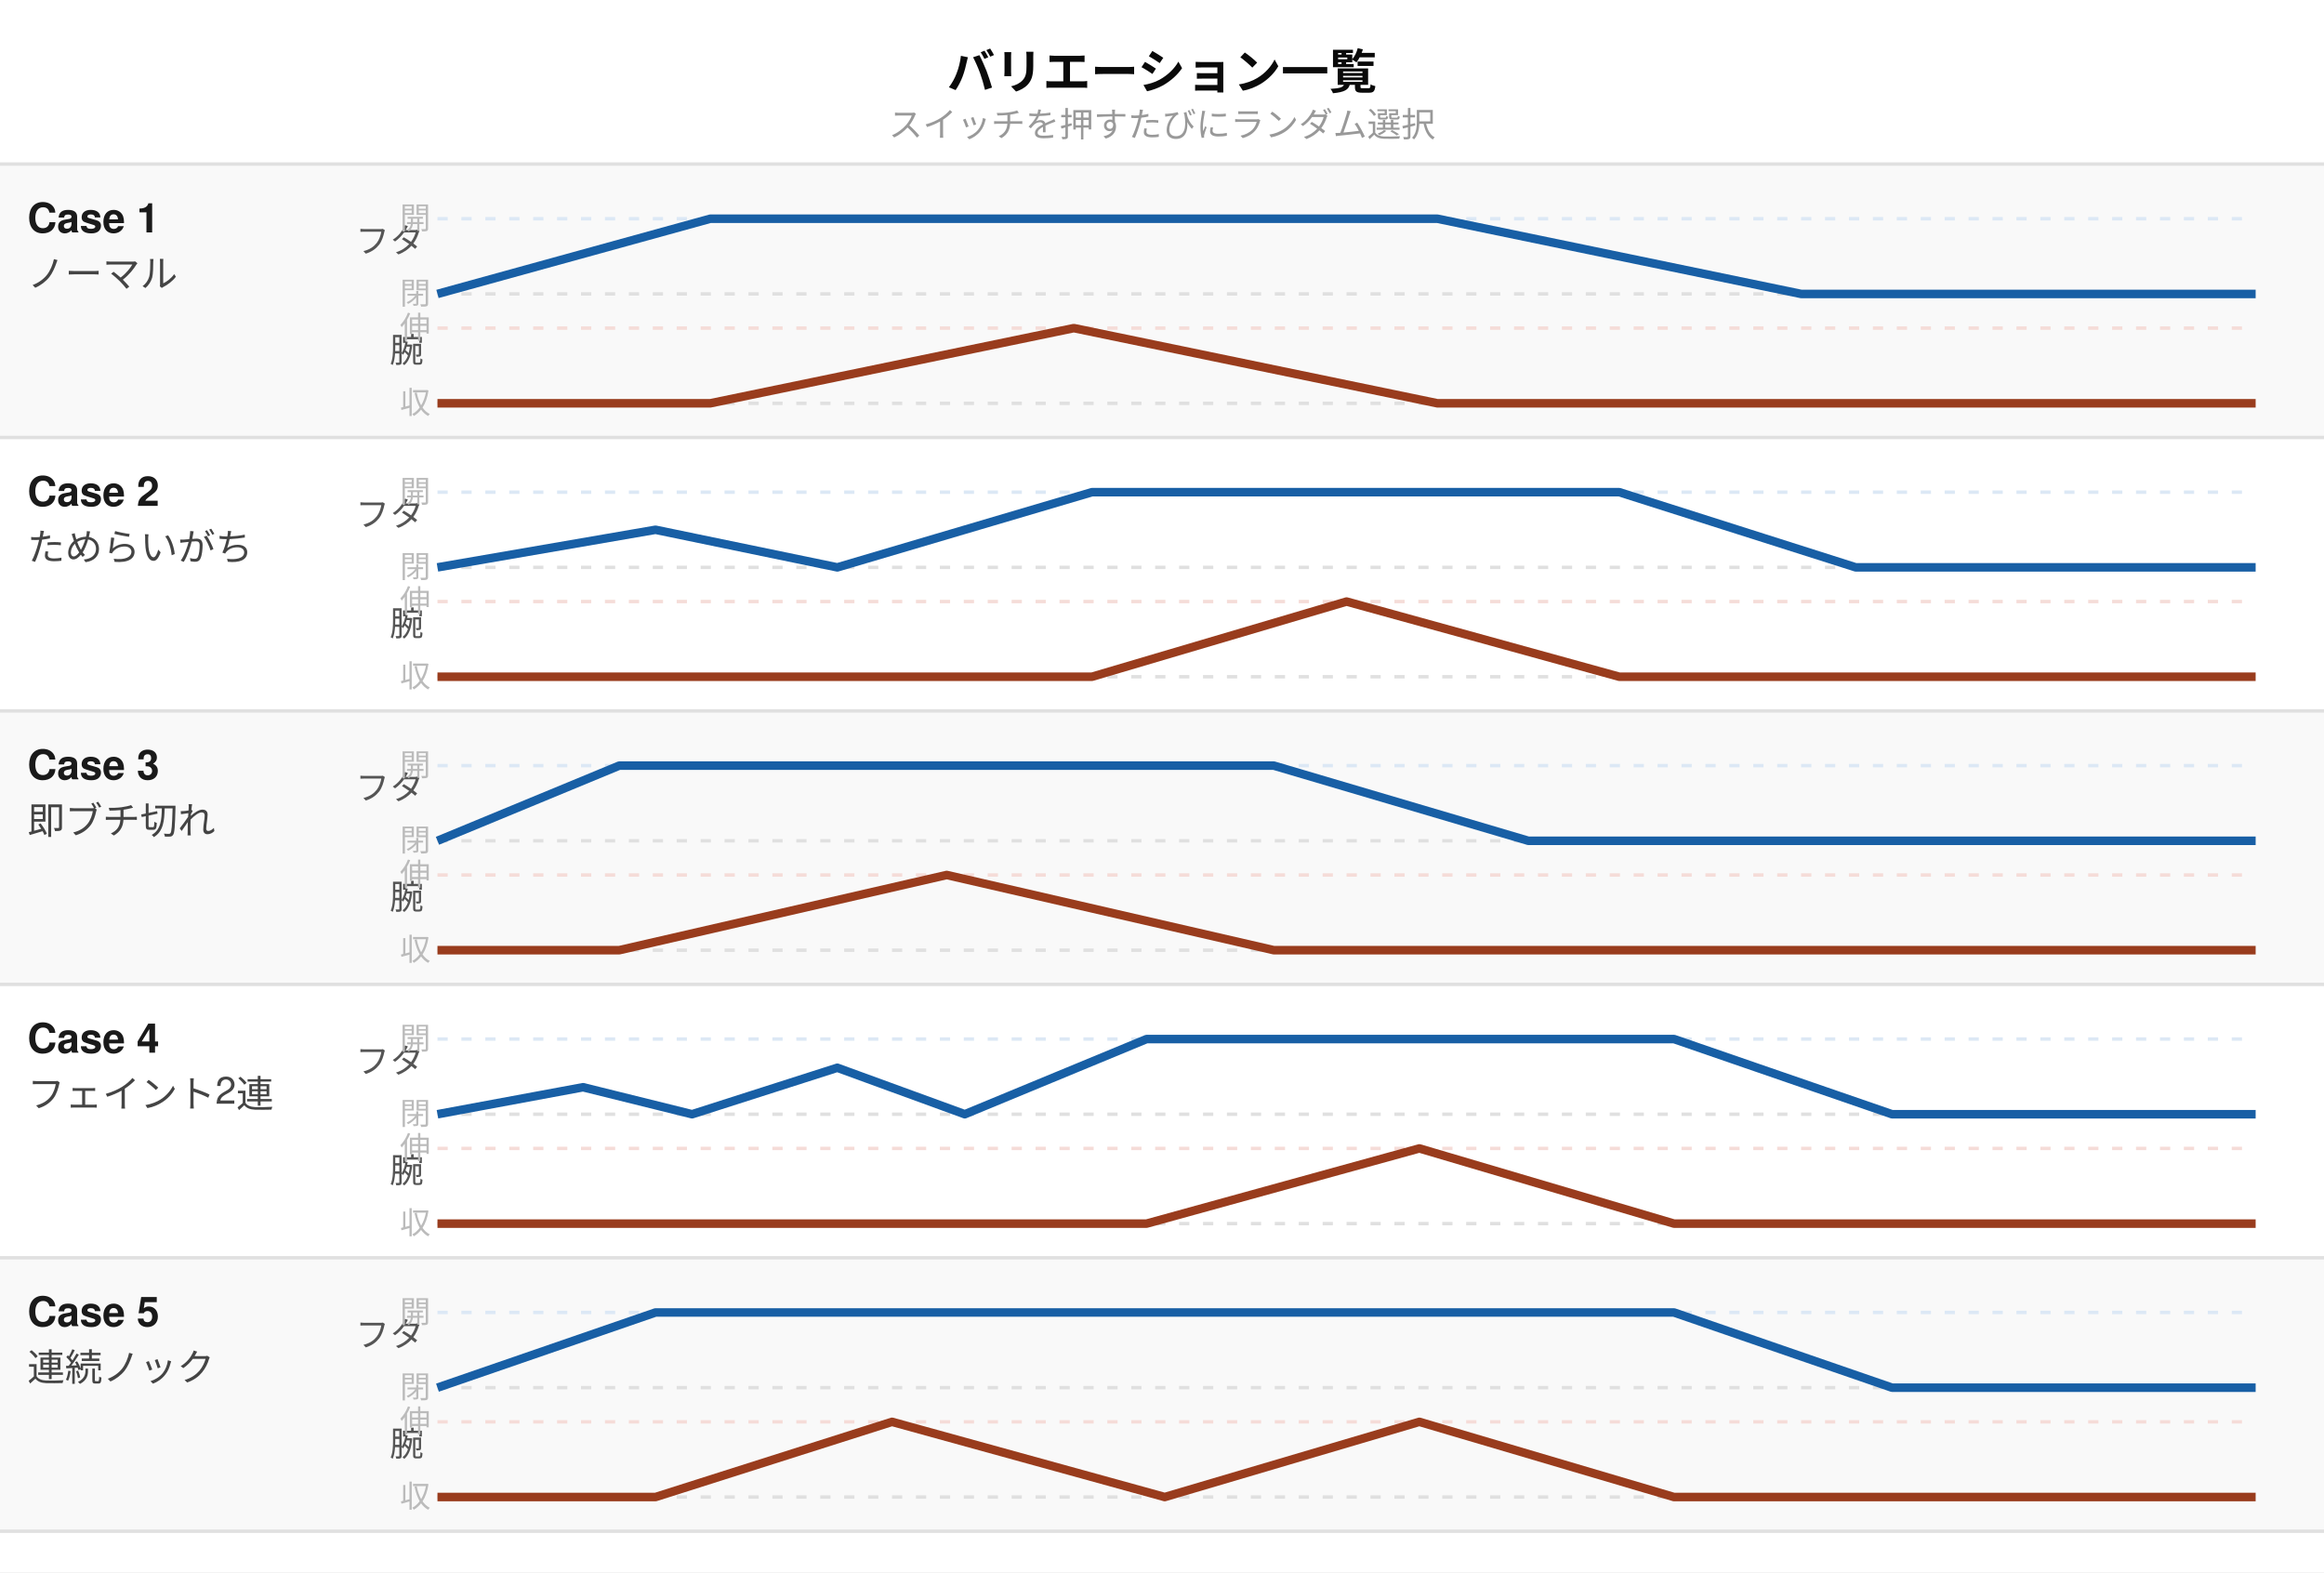
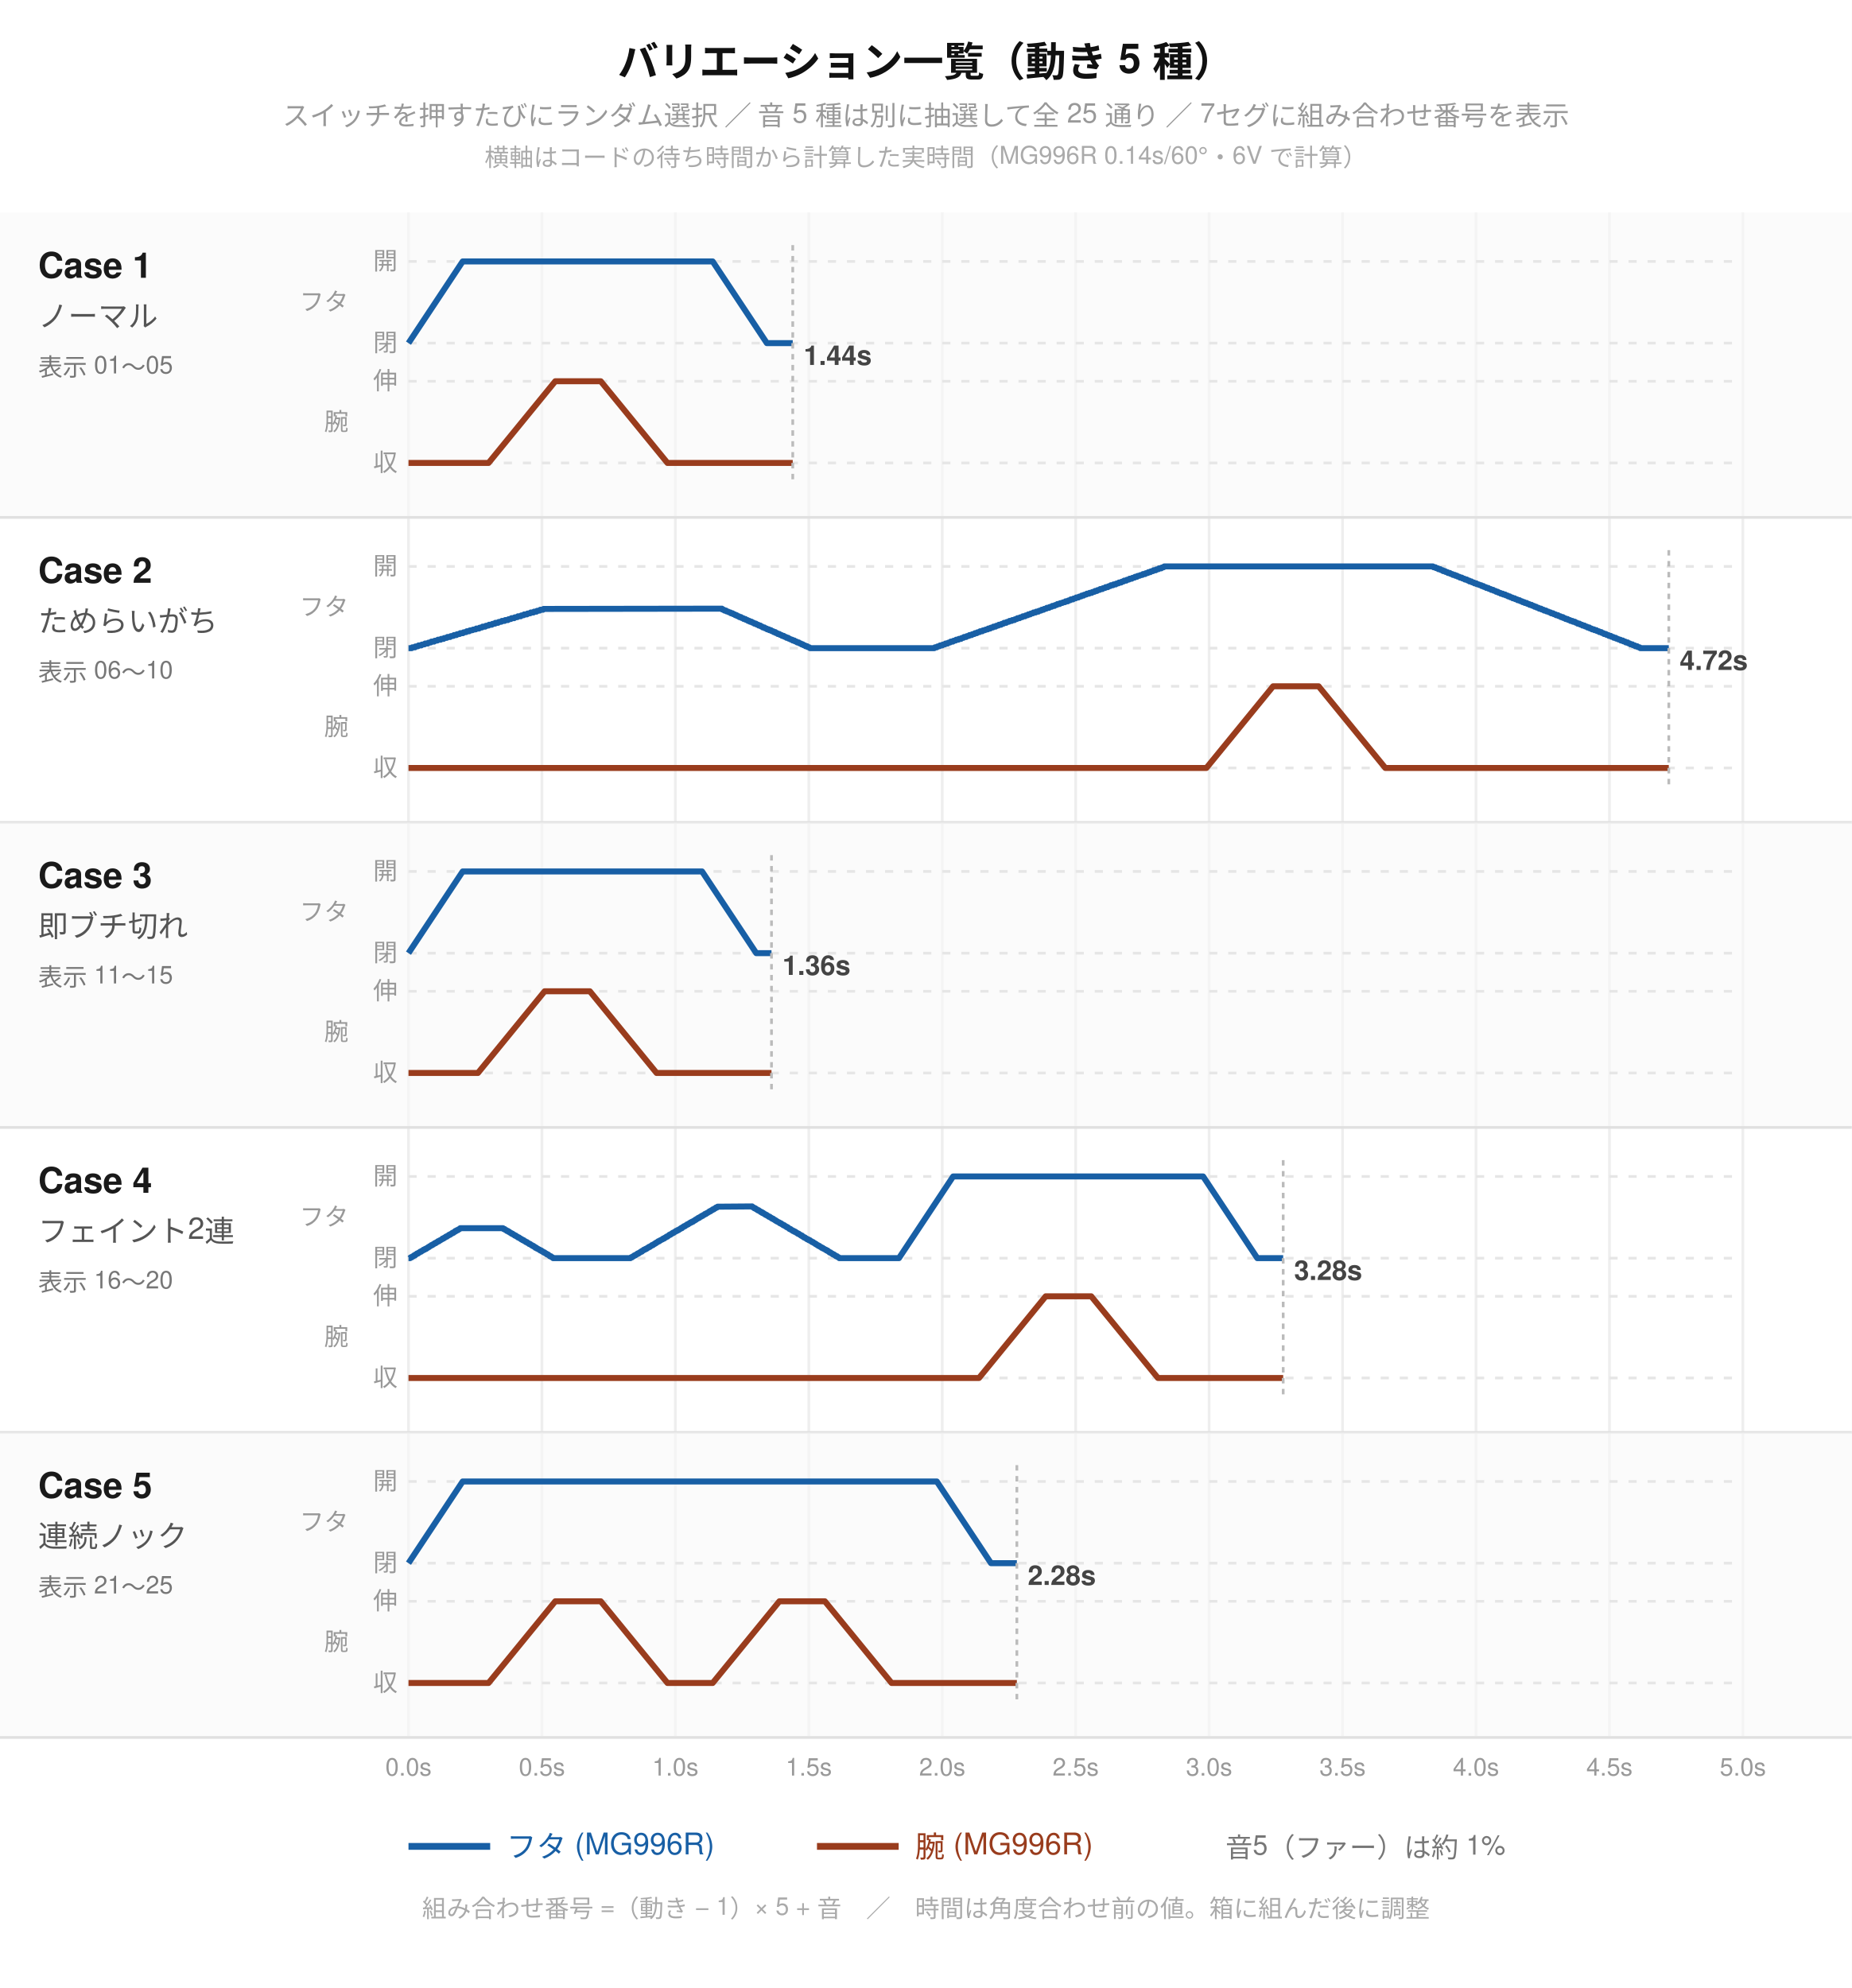
- <svg xmlns="http://www.w3.org/2000/svg" viewBox="0 0 680 460">
-   <style>
-   text { font-family: -apple-system, BlinkMacSystemFont, "Segoe UI", Helvetica, Arial, sans-serif; }
-   .ct { font-size: 12px; font-weight: 700; fill: #1a1a1a; }
-   .cn { font-size: 11px; fill: #444; }
-   .ca { font-size: 9px;  fill: #bbb; }
-   .cl { font-size: 10px; fill: #555; }
- </style>
-   <rect width="680" height="460" fill="#ffffff" />
-   <text x="340" y="26" text-anchor="middle" font-family="-apple-system,sans-serif" font-size="14" font-weight="700" fill="#0a0a0a">バリエーション一覧</text>
-   <text x="340" y="40" text-anchor="middle" font-size="10" fill="#999">スイッチを押すたびにランダム選択</text>
-   <rect x="0" y="48" width="680" height="80" fill="#f9f9f9" />
-   <line x1="0" y1="48" x2="680" y2="48" stroke="#e0e0e0" stroke-width="1" />
-   <text class="ct" x="8" y="68">Case 1</text>
-   <text class="cn" x="8" y="84">ノーマル</text>
-   <text class="cl" x="124" y="74" text-anchor="end">フタ</text>
-   <text class="cl" x="124" y="106" text-anchor="end">腕</text>
-   <line x1="128" y1="64" x2="660" y2="64" stroke="#dce8f5" stroke-width="1" stroke-dasharray="3,4" />
-   <line x1="128" y1="86" x2="660" y2="86" stroke="#e0e0e0" stroke-width="1" stroke-dasharray="3,4" />
-   <line x1="128" y1="96" x2="660" y2="96" stroke="#f5dcd8" stroke-width="1" stroke-dasharray="3,4" />
-   <line x1="128" y1="118" x2="660" y2="118" stroke="#e0e0e0" stroke-width="1" stroke-dasharray="3,4" />
-   <text class="ca" x="126" y="67" text-anchor="end">開</text>
-   <text class="ca" x="126" y="89" text-anchor="end">閉</text>
-   <text class="ca" x="126" y="99" text-anchor="end">伸</text>
-   <text class="ca" x="126" y="121" text-anchor="end">収</text>
-   <polyline points="128.0,86.0 207.8,64.0 314.2,64.0 420.6,64.0 527.0,86.0 660.0,86.0" stroke="#185FA5" stroke-width="2.5" fill="none" stroke-linejoin="round" />
-   <polyline points="128.0,118.0 207.8,118.0 314.2,96.0 420.6,118.0 527.0,118.0 660.0,118.0" stroke="#993C1D" stroke-width="2.5" fill="none" stroke-linejoin="round" />
-   <rect x="0" y="128" width="680" height="80" fill="#ffffff" />
-   <line x1="0" y1="128" x2="680" y2="128" stroke="#e0e0e0" stroke-width="1" />
-   <text class="ct" x="8" y="148">Case 2</text>
-   <text class="cn" x="8" y="164">ためらいがち</text>
-   <text class="cl" x="124" y="154" text-anchor="end">フタ</text>
-   <text class="cl" x="124" y="186" text-anchor="end">腕</text>
-   <line x1="128" y1="144" x2="660" y2="144" stroke="#dce8f5" stroke-width="1" stroke-dasharray="3,4" />
-   <line x1="128" y1="166" x2="660" y2="166" stroke="#e0e0e0" stroke-width="1" stroke-dasharray="3,4" />
-   <line x1="128" y1="176" x2="660" y2="176" stroke="#f5dcd8" stroke-width="1" stroke-dasharray="3,4" />
-   <line x1="128" y1="198" x2="660" y2="198" stroke="#e0e0e0" stroke-width="1" stroke-dasharray="3,4" />
-   <text class="ca" x="126" y="147" text-anchor="end">開</text>
-   <text class="ca" x="126" y="169" text-anchor="end">閉</text>
-   <text class="ca" x="126" y="179" text-anchor="end">伸</text>
-   <text class="ca" x="126" y="201" text-anchor="end">収</text>
-   <polyline points="128.0,166.0 191.8,155.0 245.0,166.0 319.5,144.0 394.0,144.0 473.8,144.0 543.0,166.0 660.0,166.0" stroke="#185FA5" stroke-width="2.5" fill="none" stroke-linejoin="round" />
-   <polyline points="128.0,198.0 191.8,198.0 245.0,198.0 319.5,198.0 394.0,176.0 473.8,198.0 543.0,198.0 660.0,198.0" stroke="#993C1D" stroke-width="2.5" fill="none" stroke-linejoin="round" />
-   <rect x="0" y="208" width="680" height="80" fill="#f9f9f9" />
-   <line x1="0" y1="208" x2="680" y2="208" stroke="#e0e0e0" stroke-width="1" />
-   <text class="ct" x="8" y="228">Case 3</text>
-   <text class="cn" x="8" y="244">即ブチ切れ</text>
-   <text class="cl" x="124" y="234" text-anchor="end">フタ</text>
-   <text class="cl" x="124" y="266" text-anchor="end">腕</text>
-   <line x1="128" y1="224" x2="660" y2="224" stroke="#dce8f5" stroke-width="1" stroke-dasharray="3,4" />
-   <line x1="128" y1="246" x2="660" y2="246" stroke="#e0e0e0" stroke-width="1" stroke-dasharray="3,4" />
-   <line x1="128" y1="256" x2="660" y2="256" stroke="#f5dcd8" stroke-width="1" stroke-dasharray="3,4" />
-   <line x1="128" y1="278" x2="660" y2="278" stroke="#e0e0e0" stroke-width="1" stroke-dasharray="3,4" />
-   <text class="ca" x="126" y="227" text-anchor="end">開</text>
-   <text class="ca" x="126" y="249" text-anchor="end">閉</text>
-   <text class="ca" x="126" y="259" text-anchor="end">伸</text>
-   <text class="ca" x="126" y="281" text-anchor="end">収</text>
-   <polyline points="128.0,246.0 181.2,224.0 277.0,224.0 372.7,224.0 447.2,246.0 660.0,246.0" stroke="#185FA5" stroke-width="2.5" fill="none" stroke-linejoin="round" />
-   <polyline points="128.0,278.0 181.2,278.0 277.0,256.0 372.7,278.0 447.2,278.0 660.0,278.0" stroke="#993C1D" stroke-width="2.5" fill="none" stroke-linejoin="round" />
-   <rect x="0" y="288" width="680" height="80" fill="#ffffff" />
-   <line x1="0" y1="288" x2="680" y2="288" stroke="#e0e0e0" stroke-width="1" />
-   <text class="ct" x="8" y="308">Case 4</text>
-   <text class="cn" x="8" y="324">フェイント2連</text>
-   <text class="cl" x="124" y="314" text-anchor="end">フタ</text>
-   <text class="cl" x="124" y="346" text-anchor="end">腕</text>
-   <line x1="128" y1="304" x2="660" y2="304" stroke="#dce8f5" stroke-width="1" stroke-dasharray="3,4" />
-   <line x1="128" y1="326" x2="660" y2="326" stroke="#e0e0e0" stroke-width="1" stroke-dasharray="3,4" />
-   <line x1="128" y1="336" x2="660" y2="336" stroke="#f5dcd8" stroke-width="1" stroke-dasharray="3,4" />
-   <line x1="128" y1="358" x2="660" y2="358" stroke="#e0e0e0" stroke-width="1" stroke-dasharray="3,4" />
-   <text class="ca" x="126" y="307" text-anchor="end">開</text>
-   <text class="ca" x="126" y="329" text-anchor="end">閉</text>
-   <text class="ca" x="126" y="339" text-anchor="end">伸</text>
-   <text class="ca" x="126" y="361" text-anchor="end">収</text>
-   <polyline points="128.0,326.0 170.6,318.1 202.5,326.0 245.0,312.4 282.3,326.0 335.5,304.0 415.3,304.0 489.8,304.0 553.6,326.0 660.0,326.0" stroke="#185FA5" stroke-width="2.5" fill="none" stroke-linejoin="round" />
-   <polyline points="128.0,358.0 170.6,358.0 202.5,358.0 245.0,358.0 282.3,358.0 335.5,358.0 415.3,336.0 489.8,358.0 553.6,358.0 660.0,358.0" stroke="#993C1D" stroke-width="2.5" fill="none" stroke-linejoin="round" />
-   <rect x="0" y="368" width="680" height="80" fill="#f9f9f9" />
-   <line x1="0" y1="368" x2="680" y2="368" stroke="#e0e0e0" stroke-width="1" />
-   <text class="ct" x="8" y="388">Case 5</text>
-   <text class="cn" x="8" y="404">連続ノック</text>
-   <text class="cl" x="124" y="394" text-anchor="end">フタ</text>
-   <text class="cl" x="124" y="426" text-anchor="end">腕</text>
-   <line x1="128" y1="384" x2="660" y2="384" stroke="#dce8f5" stroke-width="1" stroke-dasharray="3,4" />
-   <line x1="128" y1="406" x2="660" y2="406" stroke="#e0e0e0" stroke-width="1" stroke-dasharray="3,4" />
-   <line x1="128" y1="416" x2="660" y2="416" stroke="#f5dcd8" stroke-width="1" stroke-dasharray="3,4" />
-   <line x1="128" y1="438" x2="660" y2="438" stroke="#e0e0e0" stroke-width="1" stroke-dasharray="3,4" />
-   <text class="ca" x="126" y="387" text-anchor="end">開</text>
-   <text class="ca" x="126" y="409" text-anchor="end">閉</text>
-   <text class="ca" x="126" y="419" text-anchor="end">伸</text>
-   <text class="ca" x="126" y="441" text-anchor="end">収</text>
-   <polyline points="128.0,406.0 191.8,384.0 261.0,384.0 340.8,384.0 415.3,384.0 489.8,384.0 553.6,406.0 660.0,406.0" stroke="#185FA5" stroke-width="2.5" fill="none" stroke-linejoin="round" />
-   <polyline points="128.0,438.0 191.8,438.0 261.0,416.0 340.8,438.0 415.3,416.0 489.8,438.0 553.6,438.0 660.0,438.0" stroke="#993C1D" stroke-width="2.5" fill="none" stroke-linejoin="round" />
-   <line x1="0" y1="448" x2="680" y2="448" stroke="#e0e0e0" stroke-width="1" />
-   <line x1="128" y1="470" x2="158" y2="470" stroke="#185FA5" stroke-width="2.5" />
-   <text x="163" y="474" font-size="11" fill="#185FA5">フタ (MG996R)</text>
-   <line x1="278" y1="470" x2="308" y2="470" stroke="#993C1D" stroke-width="2.5" />
-   <text x="313" y="474" font-size="11" fill="#993C1D">腕 (MG996R)</text>
+ <svg xmlns="http://www.w3.org/2000/svg" viewBox="0 0 680 730">
+   <style>text{font-family:-apple-system,BlinkMacSystemFont,"Segoe UI",Helvetica,Arial,sans-serif}.cn{font-size:13px;font-weight:700;fill:#1a1a1a}.cd{font-size:11px;fill:#555}.ca{font-size:9px;fill:#999}.cs{font-size:9px;fill:#777}.ct{font-size:10px;font-weight:700;fill:#444}</style>
+   <rect width="680" height="730" fill="#fff" />
+   <text x="340.0" y="28" text-anchor="middle" font-size="15" font-weight="700" fill="#111">バリエーション一覧（動き 5 種）</text>
+   <text x="340.0" y="46" text-anchor="middle" font-size="10" fill="#999">スイッチを押すたびにランダム選択 ／ 音 5 種は別に抽選して全 25 通り ／ 7セグに組み合わせ番号を表示</text>
+   <text x="340.0" y="61" text-anchor="middle" font-size="9" fill="#aaa">横軸はコードの待ち時間から計算した実時間（MG996R 0.14s/60°・6V で計算）</text>
+   <line x1="150.0" y1="78" x2="150.0" y2="638" stroke="#eee" stroke-width="1" />
+   <text class="ca" x="150.0" y="652" text-anchor="middle">0.0s</text>
+   <line x1="199.0" y1="78" x2="199.0" y2="638" stroke="#eee" stroke-width="1" />
+   <text class="ca" x="199.0" y="652" text-anchor="middle">0.5s</text>
+   <line x1="248.0" y1="78" x2="248.0" y2="638" stroke="#eee" stroke-width="1" />
+   <text class="ca" x="248.0" y="652" text-anchor="middle">1.0s</text>
+   <line x1="297.0" y1="78" x2="297.0" y2="638" stroke="#eee" stroke-width="1" />
+   <text class="ca" x="297.0" y="652" text-anchor="middle">1.5s</text>
+   <line x1="346.0" y1="78" x2="346.0" y2="638" stroke="#eee" stroke-width="1" />
+   <text class="ca" x="346.0" y="652" text-anchor="middle">2.0s</text>
+   <line x1="395.0" y1="78" x2="395.0" y2="638" stroke="#eee" stroke-width="1" />
+   <text class="ca" x="395.0" y="652" text-anchor="middle">2.5s</text>
+   <line x1="444.0" y1="78" x2="444.0" y2="638" stroke="#eee" stroke-width="1" />
+   <text class="ca" x="444.0" y="652" text-anchor="middle">3.0s</text>
+   <line x1="493.0" y1="78" x2="493.0" y2="638" stroke="#eee" stroke-width="1" />
+   <text class="ca" x="493.0" y="652" text-anchor="middle">3.5s</text>
+   <line x1="542.0" y1="78" x2="542.0" y2="638" stroke="#eee" stroke-width="1" />
+   <text class="ca" x="542.0" y="652" text-anchor="middle">4.0s</text>
+   <line x1="591.0" y1="78" x2="591.0" y2="638" stroke="#eee" stroke-width="1" />
+   <text class="ca" x="591.0" y="652" text-anchor="middle">4.5s</text>
+   <line x1="640.0" y1="78" x2="640.0" y2="638" stroke="#eee" stroke-width="1" />
+   <text class="ca" x="640.0" y="652" text-anchor="middle">5.0s</text>
+   <rect x="0" y="78" width="680" height="112" fill="#f8f8f8" fill-opacity="0.6" />
+   <line x1="0" y1="190" x2="680" y2="190" stroke="#e0e0e0" />
+   <text class="cn" x="14" y="102">Case 1</text>
+   <text class="cd" x="14" y="120">ノーマル</text>
+   <text class="cs" x="14" y="138">表示 01〜05</text>
+   <line x1="150" y1="96" x2="640" y2="96" stroke="#e6e6e6" stroke-dasharray="3,4" />
+   <text class="ca" x="146" y="99" text-anchor="end">開</text>
+   <line x1="150" y1="126" x2="640" y2="126" stroke="#e6e6e6" stroke-dasharray="3,4" />
+   <text class="ca" x="146" y="129" text-anchor="end">閉</text>
+   <line x1="150" y1="140" x2="640" y2="140" stroke="#e6e6e6" stroke-dasharray="3,4" />
+   <text class="ca" x="146" y="143" text-anchor="end">伸</text>
+   <line x1="150" y1="170" x2="640" y2="170" stroke="#e6e6e6" stroke-dasharray="3,4" />
+   <text class="ca" x="146" y="173" text-anchor="end">収</text>
+   <text class="ca" x="128" y="114.0" text-anchor="end" fill="#185FA5">フタ</text>
+   <text class="ca" x="128" y="158.0" text-anchor="end" fill="#993C1D">腕</text>
+   <polyline points="150.0,126.0 169.9,96.0 261.7,96.0 281.6,126.0 291.1,126.0" stroke="#185FA5" stroke-width="2.2" fill="none" stroke-linejoin="round" />
+   <polyline points="150.0,170.0 179.4,170.0 203.9,140.0 220.6,140.0 245.1,170.0 291.1,170.0" stroke="#993C1D" stroke-width="2.2" fill="none" stroke-linejoin="round" />
+   <line x1="291.1" y1="90" x2="291.1" y2="176" stroke="#bbb" stroke-dasharray="2,2" />
+   <text class="ct" x="295.1" y="134">1.44s</text>
+   <line x1="0" y1="302" x2="680" y2="302" stroke="#e0e0e0" />
+   <text class="cn" x="14" y="214">Case 2</text>
+   <text class="cd" x="14" y="232">ためらいがち</text>
+   <text class="cs" x="14" y="250">表示 06〜10</text>
+   <line x1="150" y1="208" x2="640" y2="208" stroke="#e6e6e6" stroke-dasharray="3,4" />
+   <text class="ca" x="146" y="211" text-anchor="end">開</text>
+   <line x1="150" y1="238" x2="640" y2="238" stroke="#e6e6e6" stroke-dasharray="3,4" />
+   <text class="ca" x="146" y="241" text-anchor="end">閉</text>
+   <line x1="150" y1="252" x2="640" y2="252" stroke="#e6e6e6" stroke-dasharray="3,4" />
+   <text class="ca" x="146" y="255" text-anchor="end">伸</text>
+   <line x1="150" y1="282" x2="640" y2="282" stroke="#e6e6e6" stroke-dasharray="3,4" />
+   <text class="ca" x="146" y="285" text-anchor="end">収</text>
+   <text class="ca" x="128" y="226.0" text-anchor="end" fill="#185FA5">フタ</text>
+   <text class="ca" x="128" y="270.0" text-anchor="end" fill="#993C1D">腕</text>
+   <polyline points="150.0,238.0 151.2,238.0 151.4,237.7 152.4,237.7 152.5,237.4 153.5,237.3 153.7,237.0 154.7,237.0 154.9,236.7 155.9,236.6 156.1,236.3 157.1,236.3 157.3,236.0 158.2,235.9 158.4,235.6 159.4,235.6 159.6,235.3 160.6,235.2 160.8,234.9 161.8,234.9 162.0,234.6 162.9,234.6 163.1,234.3 164.1,234.2 164.3,233.9 165.3,233.9 165.5,233.6 166.5,233.5 166.7,233.2 167.6,233.2 167.8,232.9 168.8,232.8 169.0,232.5 170.0,232.5 170.2,232.2 171.2,232.1 171.4,231.8 172.3,231.8 172.5,231.5 173.5,231.4 173.7,231.2 174.7,231.1 174.9,230.8 175.9,230.8 176.1,230.5 177.0,230.4 177.2,230.1 178.2,230.1 178.4,229.8 179.4,229.7 179.6,229.4 180.6,229.4 180.8,229.1 181.8,229.0 181.9,228.7 182.9,228.7 183.1,228.4 184.1,228.3 184.3,228.0 185.3,228.0 185.5,227.7 186.5,227.7 186.7,227.4 187.6,227.3 187.8,227.0 188.8,227.0 189.0,226.7 190.0,226.6 190.2,226.3 191.2,226.3 191.4,226.0 192.3,225.9 192.5,225.6 193.5,225.6 193.7,225.3 194.7,225.2 194.9,224.9 195.9,224.9 196.1,224.6 197.0,224.6 197.2,224.3 198.2,224.2 198.4,223.9 199.4,223.9 199.6,223.6 265.1,223.5 265.2,223.8 265.8,223.9 266.0,224.2 266.6,224.2 266.8,224.5 267.4,224.6 267.6,224.8 268.2,224.9 268.4,225.2 269.0,225.2 269.2,225.5 269.8,225.6 270.0,225.9 270.5,225.9 270.7,226.2 271.3,226.3 271.5,226.6 272.1,226.6 272.3,226.9 272.9,227.0 273.1,227.3 273.7,227.3 273.9,227.6 274.5,227.7 274.7,228.0 275.2,228.0 275.4,228.3 276.0,228.3 276.2,228.6 276.8,228.7 277.0,229.0 277.6,229.0 277.8,229.3 278.4,229.4 278.6,229.7 279.2,229.7 279.4,230.0 279.9,230.1 280.1,230.4 280.7,230.4 280.9,230.7 281.5,230.8 281.7,231.1 282.3,231.1 282.5,231.4 283.1,231.4 283.3,231.7 283.9,231.8 284.1,232.1 284.7,232.1 284.8,232.4 285.4,232.5 285.6,232.8 286.2,232.8 286.4,233.1 287.0,233.2 287.2,233.5 287.8,233.5 288.0,233.8 288.6,233.9 288.8,234.2 289.4,234.2 289.6,234.5 290.1,234.6 290.3,234.8 290.9,234.9 291.1,235.2 291.7,235.2 291.9,235.5 292.5,235.6 292.7,235.9 293.3,235.9 293.5,236.2 294.1,236.3 294.3,236.6 294.8,236.6 295.0,236.9 295.6,237.0 295.8,237.3 296.4,237.3 296.6,237.6 297.2,237.7 297.4,238.0 343.1,238.0 343.3,237.7 344.0,237.7 344.2,237.4 345.0,237.3 345.2,237.0 346.0,237.0 346.2,236.7 347.0,236.6 347.2,236.3 348.0,236.3 348.2,236.0 348.9,235.9 349.1,235.6 349.9,235.6 350.1,235.3 350.9,235.2 351.1,234.9 351.9,234.9 352.1,234.6 352.9,234.6 353.1,234.3 353.8,234.2 354.0,233.9 354.8,233.9 355.0,233.6 355.8,233.5 356.0,233.2 356.8,233.2 357.0,232.9 357.8,232.8 358.0,232.5 358.7,232.5 358.9,232.2 359.7,232.1 359.9,231.8 360.7,231.8 360.9,231.5 361.7,231.4 361.9,231.2 362.7,231.1 362.9,230.8 363.6,230.8 363.8,230.5 364.6,230.4 364.8,230.1 365.6,230.1 365.8,229.8 366.6,229.7 366.8,229.4 367.6,229.4 367.8,229.1 368.5,229.0 368.7,228.7 369.5,228.7 369.7,228.4 370.5,228.3 370.7,228.0 371.5,228.0 371.7,227.7 372.5,227.7 372.7,227.4 373.4,227.3 373.6,227.0 374.4,227.0 374.6,226.7 375.4,226.6 375.6,226.3 376.4,226.3 376.6,226.0 377.4,225.9 377.6,225.6 378.3,225.6 378.5,225.3 379.3,225.2 379.5,224.9 380.3,224.9 380.5,224.6 381.3,224.6 381.5,224.3 382.3,224.2 382.5,223.9 383.2,223.9 383.4,223.6 384.2,223.5 384.4,223.2 385.2,223.2 385.4,222.9 386.2,222.8 386.4,222.5 387.2,222.5 387.4,222.2 388.1,222.1 388.3,221.8 389.1,221.8 389.3,221.5 390.1,221.4 390.3,221.2 391.1,221.1 391.3,220.8 392.1,220.8 392.3,220.5 393.0,220.4 393.2,220.1 394.0,220.1 394.2,219.8 395.0,219.7 395.2,219.4 396.0,219.4 396.2,219.1 397.0,219.0 397.2,218.7 397.9,218.7 398.1,218.4 398.9,218.3 399.1,218.0 399.9,218.0 400.1,217.7 400.9,217.7 401.1,217.4 401.9,217.3 402.1,217.0 402.8,217.0 403.0,216.7 403.8,216.6 404.0,216.3 404.8,216.3 405.0,216.0 405.8,215.9 406.0,215.6 406.8,215.6 407.0,215.3 407.7,215.2 407.9,214.9 408.7,214.9 408.9,214.6 409.7,214.6 409.9,214.3 410.7,214.2 410.9,213.9 411.7,213.9 411.9,213.6 412.6,213.5 412.8,213.2 413.6,213.2 413.8,212.9 414.6,212.8 414.8,212.5 415.6,212.5 415.8,212.2 416.6,212.1 416.8,211.8 417.5,211.8 417.7,211.5 418.5,211.4 418.7,211.2 419.5,211.1 419.7,210.8 420.5,210.8 420.7,210.5 421.5,210.4 421.7,210.1 422.4,210.1 422.6,209.8 423.4,209.7 423.6,209.4 424.4,209.4 424.6,209.1 425.4,209.0 425.6,208.7 426.4,208.7 426.6,208.4 427.3,208.3 427.5,208.0 526.2,208.0 526.4,208.3 527.1,208.3 527.3,208.6 528.0,208.7 528.2,209.0 528.9,209.0 529.1,209.3 529.8,209.4 529.9,209.7 530.6,209.7 530.8,210.0 531.5,210.1 531.7,210.4 532.4,210.4 532.6,210.7 533.3,210.8 533.5,211.1 534.2,211.1 534.4,211.4 535.0,211.4 535.2,211.7 535.9,211.8 536.1,212.1 536.8,212.1 537.0,212.4 537.7,212.5 537.9,212.8 538.6,212.8 538.8,213.1 539.5,213.2 539.6,213.5 540.3,213.5 540.5,213.8 541.2,213.9 541.4,214.2 542.1,214.2 542.3,214.5 543.0,214.6 543.2,214.8 543.9,214.9 544.1,215.2 544.7,215.2 544.9,215.5 545.6,215.6 545.8,215.9 546.5,215.9 546.7,216.2 547.4,216.3 547.6,216.6 548.3,216.6 548.5,216.9 549.2,217.0 549.4,217.3 550.0,217.3 550.2,217.6 550.9,217.7 551.1,218.0 551.8,218.0 552.0,218.3 552.7,218.3 552.9,218.6 553.6,218.7 553.8,219.0 554.4,219.0 554.6,219.3 555.3,219.4 555.5,219.7 556.2,219.7 556.4,220.0 557.1,220.1 557.3,220.4 558.0,220.4 558.2,220.7 558.9,220.8 559.1,221.1 559.7,221.1 559.9,221.4 560.6,221.4 560.8,221.7 561.5,221.8 561.7,222.1 562.4,222.1 562.6,222.4 563.3,222.5 563.5,222.8 564.1,222.8 564.3,223.1 565.0,223.2 565.2,223.5 565.9,223.5 566.1,223.8 566.8,223.9 567.0,224.2 567.7,224.2 567.9,224.5 568.6,224.6 568.8,224.8 569.4,224.9 569.6,225.2 570.3,225.2 570.5,225.5 571.2,225.6 571.4,225.9 572.1,225.9 572.3,226.2 573.0,226.3 573.2,226.6 573.9,226.6 574.0,226.9 574.7,227.0 574.9,227.3 575.6,227.3 575.8,227.6 576.5,227.7 576.7,228.0 577.4,228.0 577.6,228.3 578.3,228.3 578.5,228.6 579.1,228.7 579.3,229.0 580.0,229.0 580.2,229.3 580.9,229.4 581.1,229.7 581.8,229.7 582.0,230.0 582.7,230.1 582.9,230.4 583.6,230.4 583.7,230.7 584.4,230.8 584.6,231.1 585.3,231.1 585.5,231.4 586.2,231.4 586.4,231.7 587.1,231.8 587.3,232.1 588.0,232.1 588.2,232.4 588.8,232.5 589.0,232.8 589.7,232.8 589.9,233.1 590.6,233.2 590.8,233.5 591.5,233.5 591.7,233.8 592.4,233.9 592.6,234.2 593.3,234.2 593.5,234.5 594.1,234.6 594.3,234.8 595.0,234.9 595.2,235.2 595.9,235.2 596.1,235.5 596.8,235.6 597.0,235.9 597.7,235.9 597.9,236.2 598.5,236.3 598.7,236.6 599.4,236.6 599.6,236.9 600.3,237.0 600.5,237.3 601.2,237.3 601.4,237.6 602.1,237.7 602.3,238.0 612.8,238.0" stroke="#185FA5" stroke-width="2.2" fill="none" stroke-linejoin="round" />
+   <polyline points="150.0,282.0 443.0,282.0 467.5,252.0 484.2,252.0 508.7,282.0 612.8,282.0" stroke="#993C1D" stroke-width="2.2" fill="none" stroke-linejoin="round" />
+   <line x1="612.8" y1="202" x2="612.8" y2="288" stroke="#bbb" stroke-dasharray="2,2" />
+   <text class="ct" x="616.8" y="246">4.72s</text>
+   <rect x="0" y="302" width="680" height="112" fill="#f8f8f8" fill-opacity="0.6" />
+   <line x1="0" y1="414" x2="680" y2="414" stroke="#e0e0e0" />
+   <text class="cn" x="14" y="326">Case 3</text>
+   <text class="cd" x="14" y="344">即ブチ切れ</text>
+   <text class="cs" x="14" y="362">表示 11〜15</text>
+   <line x1="150" y1="320" x2="640" y2="320" stroke="#e6e6e6" stroke-dasharray="3,4" />
+   <text class="ca" x="146" y="323" text-anchor="end">開</text>
+   <line x1="150" y1="350" x2="640" y2="350" stroke="#e6e6e6" stroke-dasharray="3,4" />
+   <text class="ca" x="146" y="353" text-anchor="end">閉</text>
+   <line x1="150" y1="364" x2="640" y2="364" stroke="#e6e6e6" stroke-dasharray="3,4" />
+   <text class="ca" x="146" y="367" text-anchor="end">伸</text>
+   <line x1="150" y1="394" x2="640" y2="394" stroke="#e6e6e6" stroke-dasharray="3,4" />
+   <text class="ca" x="146" y="397" text-anchor="end">収</text>
+   <text class="ca" x="128" y="338.0" text-anchor="end" fill="#185FA5">フタ</text>
+   <text class="ca" x="128" y="382.0" text-anchor="end" fill="#993C1D">腕</text>
+   <polyline points="150.0,350.0 169.9,320.0 257.8,320.0 277.7,350.0 283.3,350.0" stroke="#185FA5" stroke-width="2.2" fill="none" stroke-linejoin="round" />
+   <polyline points="150.0,394.0 175.5,394.0 200.0,364.0 216.6,364.0 241.1,394.0 283.3,394.0" stroke="#993C1D" stroke-width="2.2" fill="none" stroke-linejoin="round" />
+   <line x1="283.3" y1="314" x2="283.3" y2="400" stroke="#bbb" stroke-dasharray="2,2" />
+   <text class="ct" x="287.3" y="358">1.36s</text>
+   <line x1="0" y1="526" x2="680" y2="526" stroke="#e0e0e0" />
+   <text class="cn" x="14" y="438">Case 4</text>
+   <text class="cd" x="14" y="456">フェイント2連</text>
+   <text class="cs" x="14" y="474">表示 16〜20</text>
+   <line x1="150" y1="432" x2="640" y2="432" stroke="#e6e6e6" stroke-dasharray="3,4" />
+   <text class="ca" x="146" y="435" text-anchor="end">開</text>
+   <line x1="150" y1="462" x2="640" y2="462" stroke="#e6e6e6" stroke-dasharray="3,4" />
+   <text class="ca" x="146" y="465" text-anchor="end">閉</text>
+   <line x1="150" y1="476" x2="640" y2="476" stroke="#e6e6e6" stroke-dasharray="3,4" />
+   <text class="ca" x="146" y="479" text-anchor="end">伸</text>
+   <line x1="150" y1="506" x2="640" y2="506" stroke="#e6e6e6" stroke-dasharray="3,4" />
+   <text class="ca" x="146" y="509" text-anchor="end">収</text>
+   <text class="ca" x="128" y="450.0" text-anchor="end" fill="#185FA5">フタ</text>
+   <text class="ca" x="128" y="494.0" text-anchor="end" fill="#993C1D">腕</text>
+   <polyline points="150.0,462.0 150.6,462.0 150.8,461.7 151.2,461.7 151.4,461.4 151.8,461.3 152.0,461.0 152.4,461.0 152.5,460.7 152.9,460.6 153.1,460.3 153.5,460.3 153.7,460.0 154.1,459.9 154.3,459.6 154.7,459.6 154.9,459.3 155.3,459.2 155.5,458.9 155.9,458.9 156.1,458.6 156.5,458.6 156.7,458.3 157.1,458.2 157.3,457.9 157.6,457.9 157.8,457.6 158.2,457.5 158.4,457.2 158.8,457.2 159.0,456.9 159.4,456.8 159.6,456.5 160.0,456.5 160.2,456.2 160.6,456.1 160.8,455.8 161.2,455.8 161.4,455.5 161.8,455.4 162.0,455.2 162.3,455.1 162.5,454.8 162.9,454.8 163.1,454.5 163.5,454.4 163.7,454.1 164.1,454.1 164.3,453.8 164.7,453.7 164.9,453.4 165.3,453.4 165.5,453.1 165.9,453.0 166.1,452.7 166.5,452.7 166.7,452.4 167.1,452.3 167.2,452.0 167.6,452.0 167.8,451.7 168.2,451.7 168.4,451.4 168.8,451.3 169.0,451.0 184.7,451.0 184.9,451.3 185.3,451.3 185.5,451.6 185.9,451.7 186.1,452.0 186.5,452.0 186.7,452.3 187.0,452.3 187.2,452.6 187.6,452.7 187.8,453.0 188.2,453.0 188.4,453.3 188.8,453.4 189.0,453.7 189.4,453.7 189.6,454.0 190.0,454.1 190.2,454.4 190.6,454.4 190.8,454.7 191.2,454.8 191.4,455.1 191.7,455.1 191.9,455.4 192.3,455.4 192.5,455.7 192.9,455.8 193.1,456.1 193.5,456.1 193.7,456.4 194.1,456.5 194.3,456.8 194.7,456.8 194.9,457.1 195.3,457.2 195.5,457.5 195.9,457.5 196.1,457.8 196.5,457.9 196.6,458.2 197.0,458.2 197.2,458.5 197.6,458.6 197.8,458.8 198.2,458.9 198.4,459.2 198.8,459.2 199.0,459.5 199.4,459.6 199.6,459.9 200.0,459.9 200.2,460.2 200.6,460.3 200.8,460.6 201.2,460.6 201.4,460.9 201.7,461.0 201.9,461.3 202.3,461.3 202.5,461.6 202.9,461.7 203.1,462.0 231.5,462.0 231.7,461.7 232.1,461.7 232.3,461.4 232.7,461.3 232.9,461.0 233.3,461.0 233.5,460.7 233.9,460.6 234.1,460.3 234.5,460.3 234.7,460.0 235.1,459.9 235.3,459.6 235.7,459.6 235.8,459.3 236.2,459.2 236.4,458.9 236.8,458.9 237.0,458.6 237.4,458.6 237.6,458.3 238.0,458.2 238.2,457.9 238.6,457.9 238.8,457.6 239.2,457.5 239.4,457.2 239.8,457.2 240.0,456.9 240.4,456.8 240.6,456.5 240.9,456.5 241.1,456.2 241.5,456.1 241.7,455.8 242.1,455.8 242.3,455.5 242.7,455.4 242.9,455.2 243.3,455.1 243.5,454.8 243.9,454.8 244.1,454.5 244.5,454.4 244.7,454.1 245.1,454.1 245.3,453.8 245.6,453.7 245.8,453.4 246.2,453.4 246.4,453.1 246.8,453.0 247.0,452.7 247.4,452.7 247.6,452.4 248.0,452.3 248.2,452.0 248.6,452.0 248.8,451.7 249.2,451.7 249.4,451.4 249.8,451.3 250.0,451.0 250.4,451.0 250.5,450.7 250.9,450.6 251.1,450.3 251.5,450.3 251.7,450.0 252.1,449.9 252.3,449.6 252.7,449.6 252.9,449.3 253.3,449.2 253.5,448.9 253.9,448.9 254.1,448.6 254.5,448.6 254.7,448.3 255.1,448.2 255.3,447.9 255.6,447.9 255.8,447.6 256.2,447.5 256.4,447.2 256.8,447.2 257.0,446.9 257.4,446.8 257.6,446.5 258.0,446.5 258.2,446.2 258.6,446.1 258.8,445.8 259.2,445.8 259.4,445.5 259.8,445.4 260.0,445.2 260.3,445.1 260.5,444.8 260.9,444.8 261.1,444.5 261.5,444.4 261.7,444.1 262.1,444.1 262.3,443.8 262.7,443.7 262.9,443.4 263.3,443.4 263.5,443.1 276.2,443.0 276.4,443.3 276.8,443.4 277.0,443.7 277.4,443.7 277.6,444.0 278.0,444.1 278.2,444.4 278.6,444.4 278.8,444.7 279.2,444.8 279.4,445.1 279.8,445.1 279.9,445.4 280.3,445.4 280.5,445.7 280.9,445.8 281.1,446.1 281.5,446.1 281.7,446.4 282.1,446.5 282.3,446.8 282.7,446.8 282.9,447.1 283.3,447.2 283.5,447.5 283.9,447.5 284.1,447.8 284.5,447.9 284.7,448.2 285.0,448.2 285.2,448.5 285.6,448.6 285.8,448.8 286.2,448.9 286.4,449.2 286.8,449.2 287.0,449.5 287.4,449.6 287.6,449.9 288.0,449.9 288.2,450.2 288.6,450.3 288.8,450.6 289.2,450.6 289.4,450.9 289.7,451.0 289.9,451.3 290.3,451.3 290.5,451.6 290.9,451.7 291.1,452.0 291.5,452.0 291.7,452.3 292.1,452.3 292.3,452.6 292.7,452.7 292.9,453.0 293.3,453.0 293.5,453.3 293.9,453.4 294.1,453.7 294.5,453.7 294.6,454.0 295.0,454.1 295.2,454.4 295.6,454.4 295.8,454.7 296.2,454.8 296.4,455.1 296.8,455.1 297.0,455.4 297.4,455.4 297.6,455.7 298.0,455.8 298.2,456.1 298.6,456.1 298.8,456.4 299.2,456.5 299.4,456.8 299.7,456.8 299.9,457.1 300.3,457.2 300.5,457.5 300.9,457.5 301.1,457.8 301.5,457.9 301.7,458.2 302.1,458.2 302.3,458.5 302.7,458.6 302.9,458.8 303.3,458.9 303.5,459.2 303.9,459.2 304.1,459.5 304.4,459.6 304.6,459.9 305.0,459.9 305.2,460.2 305.6,460.3 305.8,460.6 306.2,460.6 306.4,460.9 306.8,461.0 307.0,461.3 307.4,461.3 307.6,461.6 308.0,461.7 308.2,462.0 330.1,462.0 350.0,432.0 441.8,432.0 461.7,462.0 471.2,462.0" stroke="#185FA5" stroke-width="2.2" fill="none" stroke-linejoin="round" />
+   <polyline points="150.0,506.0 359.5,506.0 384.0,476.0 400.7,476.0 425.2,506.0 471.2,506.0" stroke="#993C1D" stroke-width="2.2" fill="none" stroke-linejoin="round" />
+   <line x1="471.2" y1="426" x2="471.2" y2="512" stroke="#bbb" stroke-dasharray="2,2" />
+   <text class="ct" x="475.2" y="470">3.28s</text>
+   <rect x="0" y="526" width="680" height="112" fill="#f8f8f8" fill-opacity="0.6" />
+   <line x1="0" y1="638" x2="680" y2="638" stroke="#e0e0e0" />
+   <text class="cn" x="14" y="550">Case 5</text>
+   <text class="cd" x="14" y="568">連続ノック</text>
+   <text class="cs" x="14" y="586">表示 21〜25</text>
+   <line x1="150" y1="544" x2="640" y2="544" stroke="#e6e6e6" stroke-dasharray="3,4" />
+   <text class="ca" x="146" y="547" text-anchor="end">開</text>
+   <line x1="150" y1="574" x2="640" y2="574" stroke="#e6e6e6" stroke-dasharray="3,4" />
+   <text class="ca" x="146" y="577" text-anchor="end">閉</text>
+   <line x1="150" y1="588" x2="640" y2="588" stroke="#e6e6e6" stroke-dasharray="3,4" />
+   <text class="ca" x="146" y="591" text-anchor="end">伸</text>
+   <line x1="150" y1="618" x2="640" y2="618" stroke="#e6e6e6" stroke-dasharray="3,4" />
+   <text class="ca" x="146" y="621" text-anchor="end">収</text>
+   <text class="ca" x="128" y="562.0" text-anchor="end" fill="#185FA5">フタ</text>
+   <text class="ca" x="128" y="606.0" text-anchor="end" fill="#993C1D">腕</text>
+   <polyline points="150.0,574.0 169.9,544.0 344.0,544.0 363.9,574.0 373.4,574.0" stroke="#185FA5" stroke-width="2.2" fill="none" stroke-linejoin="round" />
+   <polyline points="150.0,618.0 179.4,618.0 203.9,588.0 220.6,588.0 245.1,618.0 261.7,618.0 286.2,588.0 302.9,588.0 327.4,618.0 373.4,618.0" stroke="#993C1D" stroke-width="2.2" fill="none" stroke-linejoin="round" />
+   <line x1="373.4" y1="538" x2="373.4" y2="624" stroke="#bbb" stroke-dasharray="2,2" />
+   <text class="ct" x="377.4" y="582">2.28s</text>
+   <line x1="150" y1="678" x2="180" y2="678" stroke="#185FA5" stroke-width="2.5" />
+   <text x="186" y="682" font-size="11" fill="#185FA5">フタ (MG996R)</text>
+   <line x1="300" y1="678" x2="330" y2="678" stroke="#993C1D" stroke-width="2.5" />
+   <text x="336" y="682" font-size="11" fill="#993C1D">腕 (MG996R)</text>
+   <text x="450" y="682" font-size="10" fill="#777">音5（ファー）は約 1%</text>
+   <text x="340.0" y="704" text-anchor="middle" font-size="9" fill="#aaa">組み合わせ番号 =（動き − 1）× 5 + 音　／　時間は角度合わせ前の値。箱に組んだ後に調整</text>
</svg>
